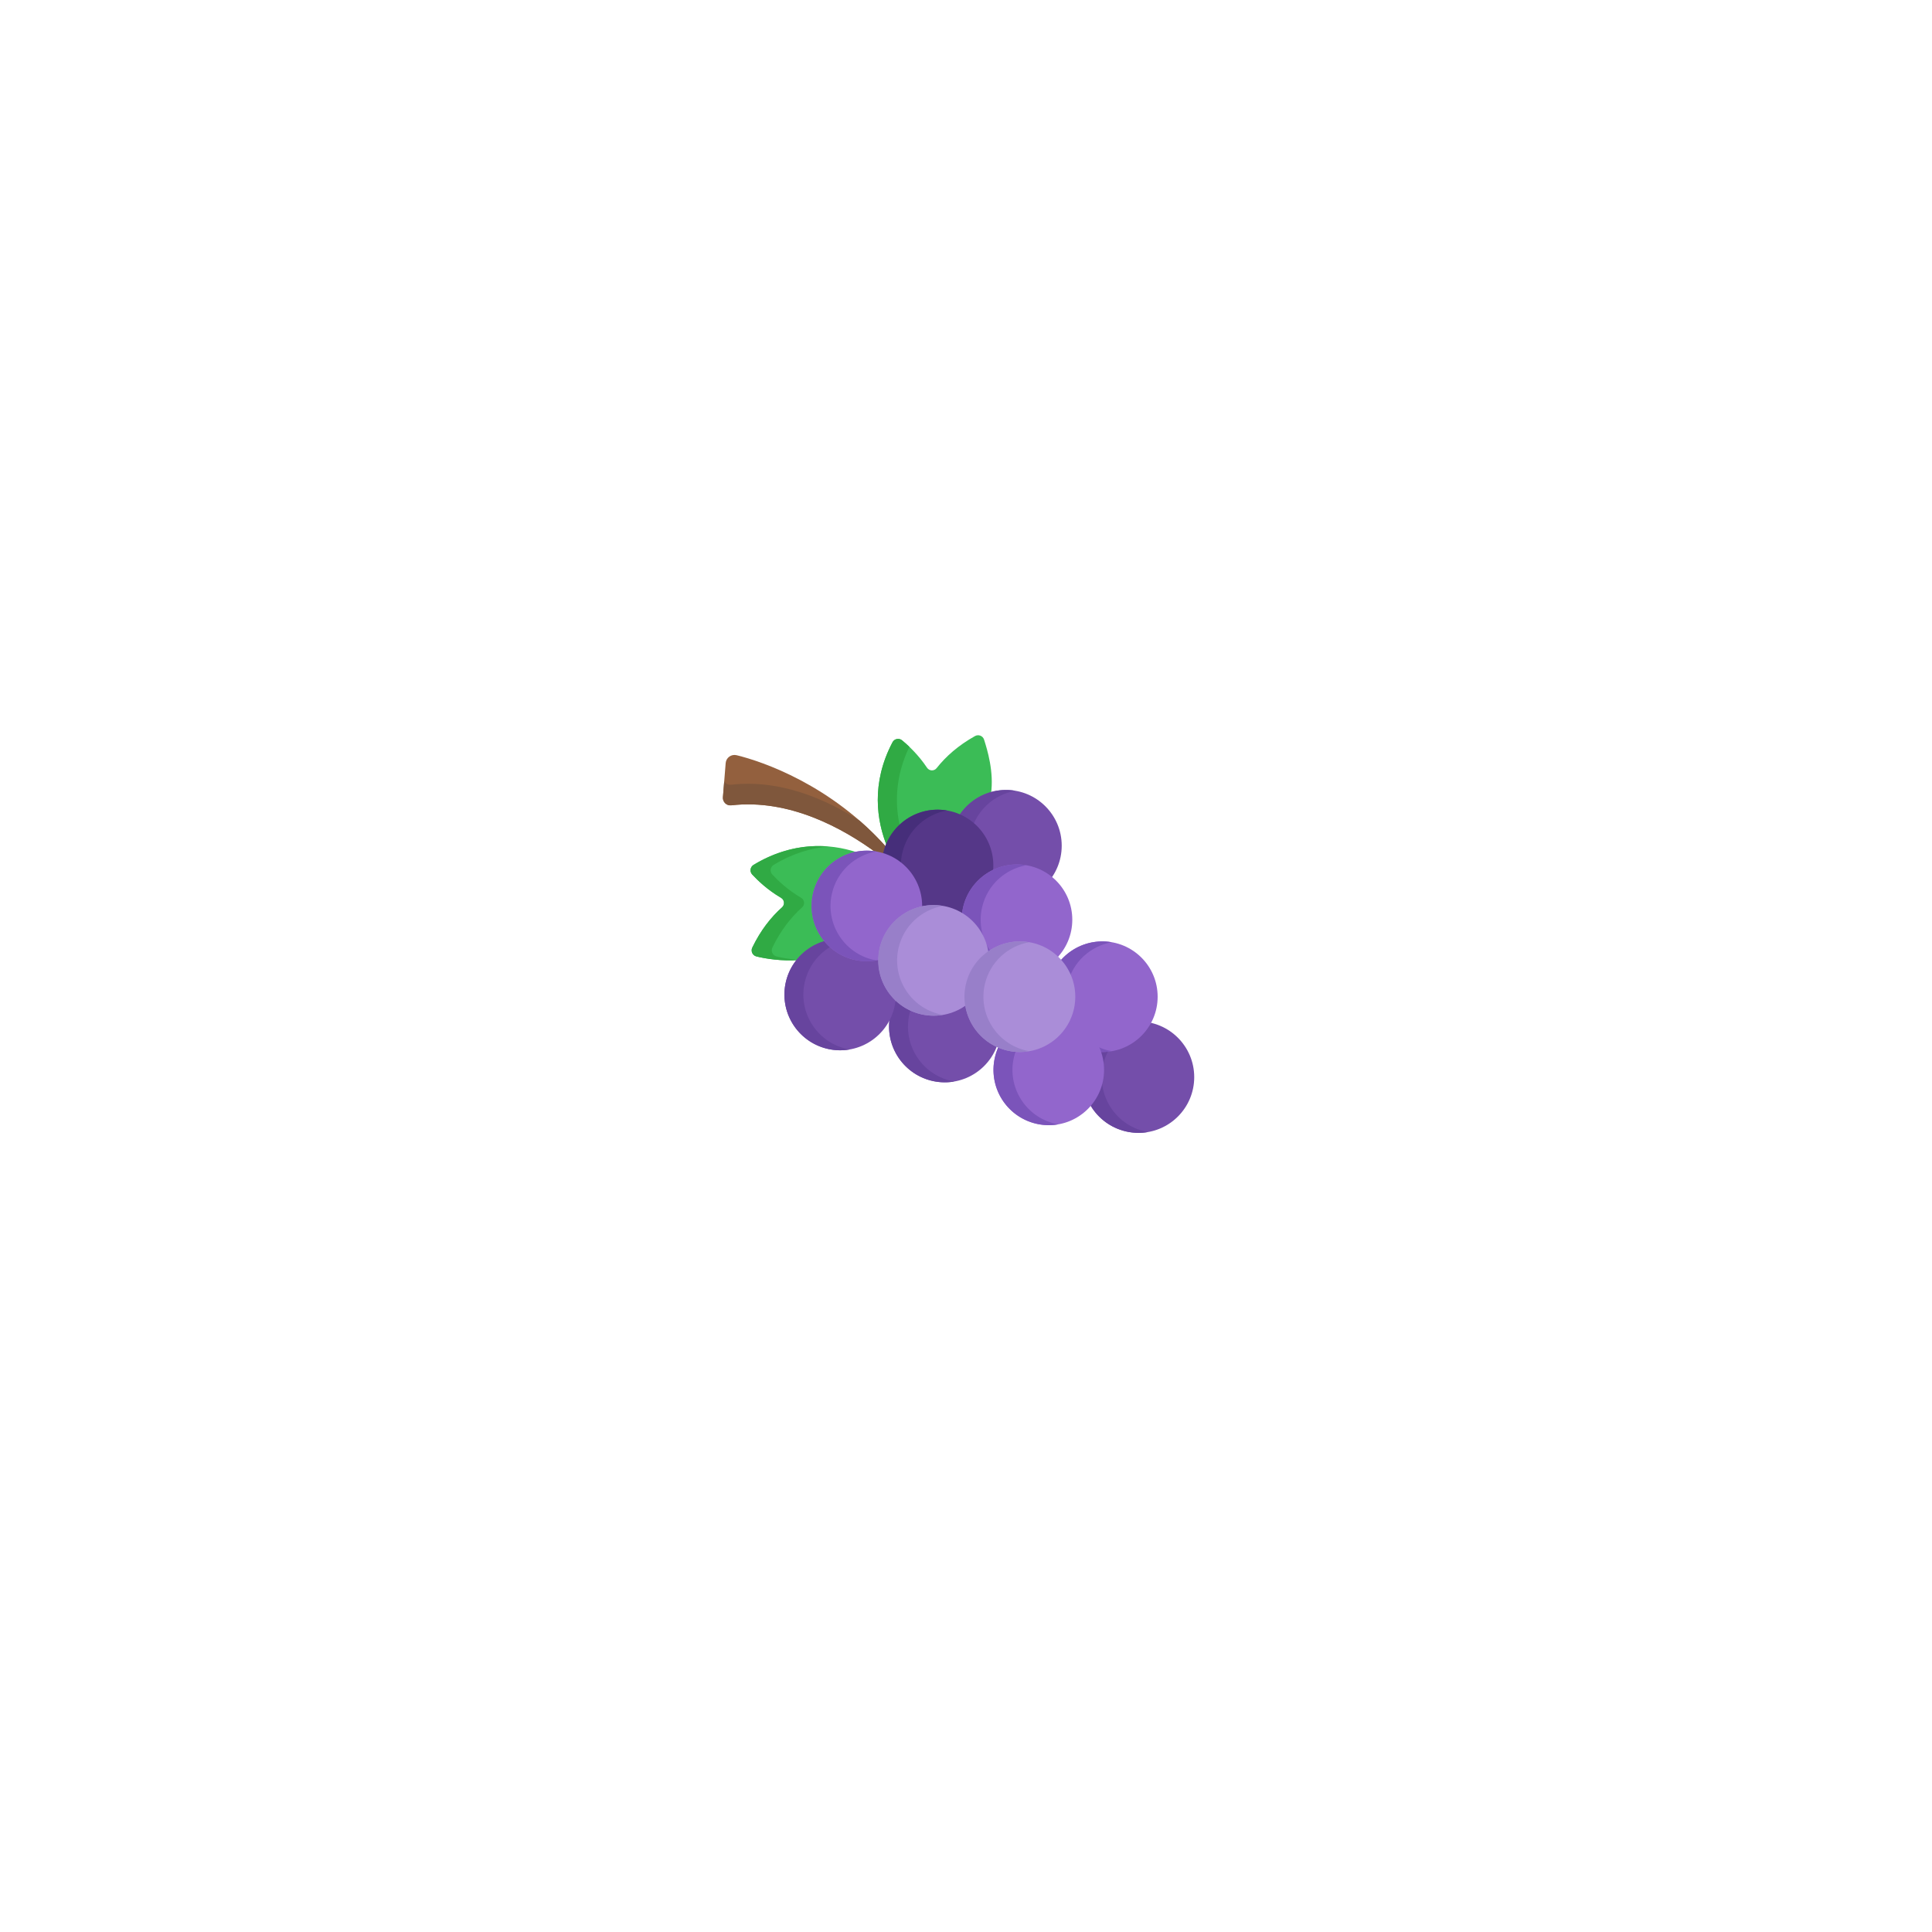
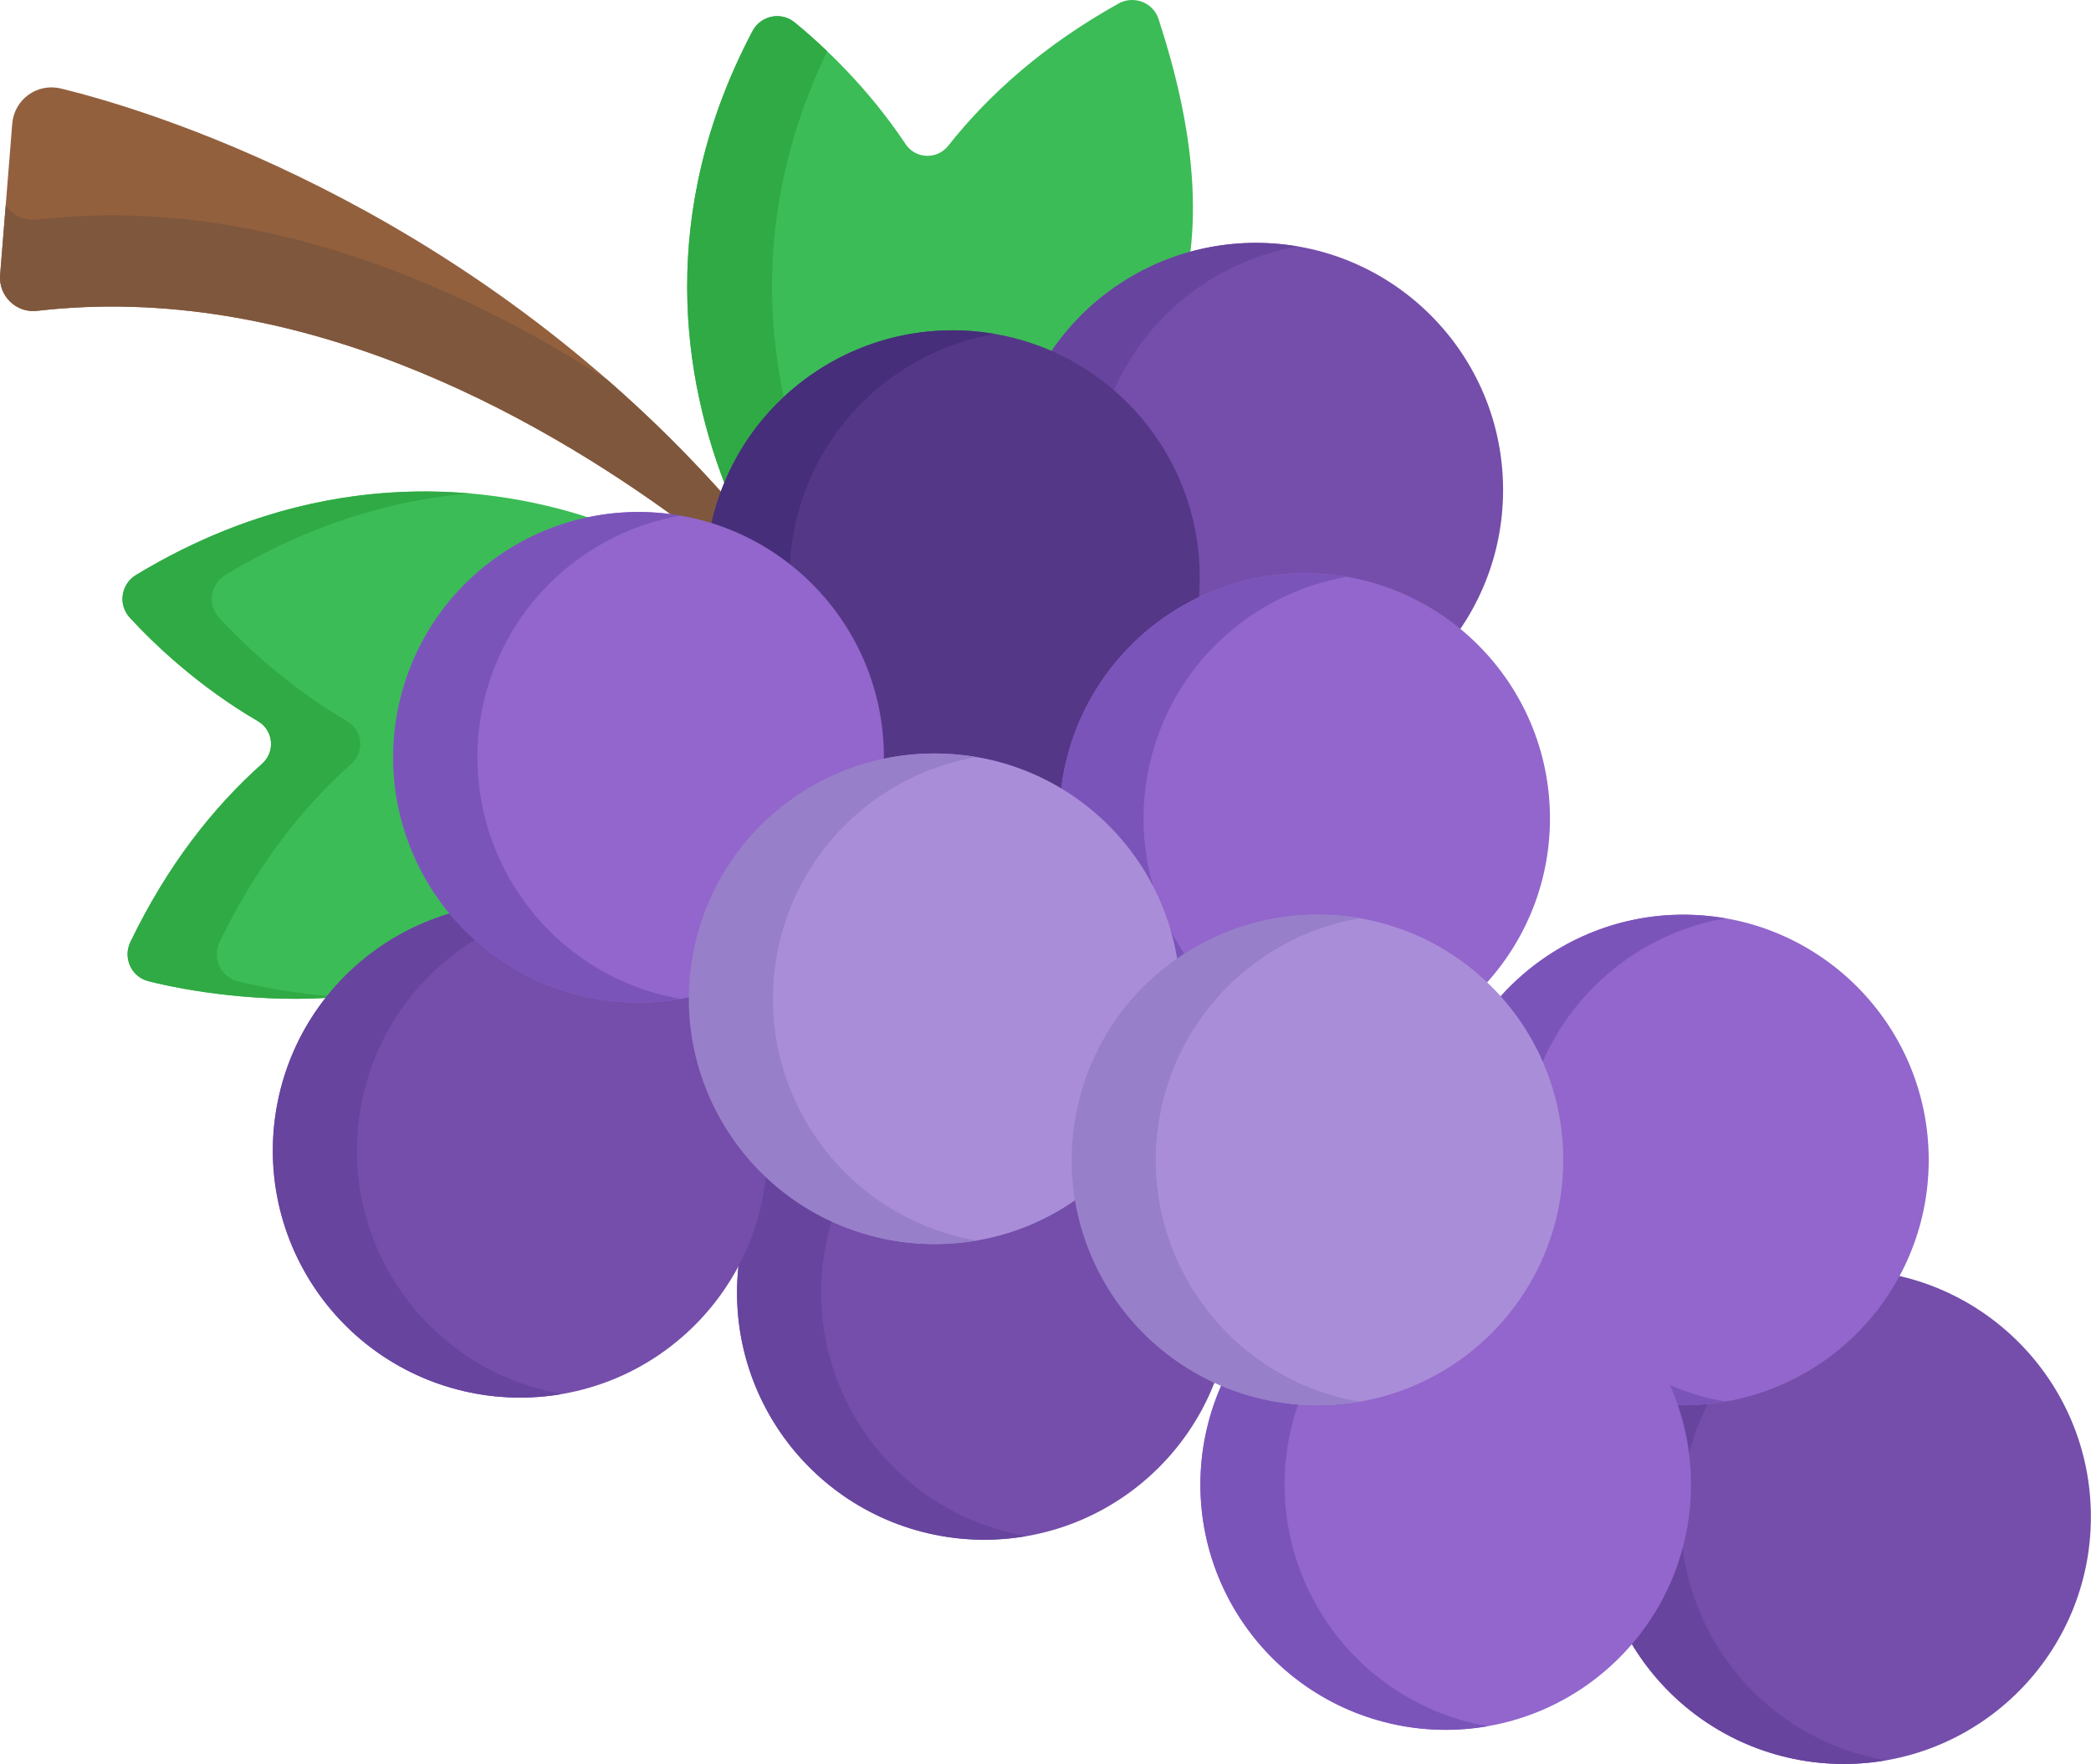
- <svg xmlns="http://www.w3.org/2000/svg" version="1.1" id="Layer_1" x="0px" y="0px" viewBox="0 0 14400 14400" style="enable-background:new 0 0 14400 14400;" xml:space="preserve">
-   <circle style="fill:#744EAA;" cx="8485.776" cy="8028.366" r="415.247" />
-   <path style="fill:#67449E;" d="M8532.831,8432.779c-223.35-51.988-362.264-275.201-310.269-498.551  c38.965-167.382,174.086-287.332,333.364-315.058c-215.13-37.072-424.428,99.709-474.557,315.058  c-51.988,223.35,86.919,446.556,310.27,498.551c55.968,13.029,111.922,14.06,165.179,4.789  C8548.832,8436.189,8540.832,8434.646,8532.831,8432.779z" />
-   <path style="fill:#93603E;" d="M6568.606,6365.154c10.326,2.401,20.44,5.249,30.389,8.377c4.069-17.379,9.297-34.169,15.376-50.465  c-417.065-474.125-935.775-648.56-1124.042-694.167c-39.864-9.654-78.363,18.271-81.629,58.994l-20.426,254.562  c-2.792,34.814,27.164,64.016,61.8,60.002c432.009-50.054,832.491,169.969,1085.077,356.459  C6546.293,6360.563,6557.442,6362.553,6568.606,6365.154z" />
-   <path style="fill:#7F573C;" d="M6408.709,6118.338c-249.917-160.507-592.962-311.635-958.629-269.273  c-21.497,2.491-41.175-7.829-52.359-24.323l-9.448,117.713c-2.792,34.814,27.164,64.016,61.8,60.002  c432.009-50.054,832.491,169.969,1085.077,356.459c11.136,1.653,22.292,3.644,33.449,6.237c10.333,2.401,20.44,5.249,30.389,8.371  c4.069-17.379,9.297-34.169,15.376-50.465C6547.823,6247.414,6478.682,6179.425,6408.709,6118.338z" />
-   <path style="fill:#3BBC56;" d="M5958.044,7155.029c52.873-64.448,124.163-111.544,203.939-134.791  c12.913,15.191-140.527-136.499-88.209-361.27c36.763-157.934,159.8-273.252,307.668-307.902  c-194.766-64.304-473.205-81.437-764.722,95.125c-25.305,15.328-30.505,49.93-10.436,71.667  c40.866,44.276,115.085,115.51,215.089,173.866c26.21,15.294,29.764,51.274,7.108,71.46  c-82.651,73.649-159.279,171.025-221.395,299.538c-12.872,26.629,1.633,58.513,30.293,65.814  C5701.019,7144.737,5829.429,7166.186,5958.044,7155.029z" />
-   <path style="fill:#30AA44;" d="M5787.211,7128.531c-28.66-7.293-43.165-39.185-30.292-65.813  c62.115-128.513,138.743-225.889,221.394-299.531c22.656-20.186,19.102-56.167-7.108-71.46  c-100.003-58.356-174.223-129.59-215.089-173.866c-20.069-21.737-14.868-56.338,10.437-71.667  c142.544-86.336,281.932-126.276,409.971-137.117c-165.125-14.107-359.369,15.727-559.802,137.117  c-25.304,15.328-30.505,49.93-10.436,71.667c40.866,44.276,115.085,115.51,215.089,173.866c26.21,15.301,29.765,51.274,7.108,71.46  c-82.651,73.649-159.279,171.025-221.395,299.531c-12.872,26.629,1.633,58.513,30.293,65.813  c63.495,16.172,191.465,37.545,319.799,26.554C5886.583,7149.746,5825.278,7138.226,5787.211,7128.531z" />
-   <path style="fill:#3BBC56;" d="M7093.676,6066.117c23.479,5.461,45.971,12.906,67.44,21.984  c52.846-81.958,133.109-142.009,224.976-170.449c23.507-163.965-27.185-328.925-51.501-405.161  c-8.988-28.179-41.676-40.763-67.495-26.333c-124.595,69.635-217.25,151.903-285.863,238.781  c-18.807,23.815-54.932,22.402-71.756-2.848c-64.195-96.36-139.704-166.222-186.326-204.392  c-22.896-18.738-57.121-11.5-70.919,14.67c-161.351,306.049-118.035,586.369-39.857,777.628  C6687.952,6126.661,6894.258,6019.7,7093.676,6066.117z" />
-   <path style="fill:#30AA44;" d="M6777.835,5566.201c-20.426-19.527-39.171-35.809-54.685-48.503  c-22.889-18.738-57.121-11.5-70.918,14.67c-161.351,306.042-118.036,586.369-39.857,777.628  c22.278-54.054,55.995-101.396,97.479-140.197C6669.667,6001.133,6669.385,5791.369,6777.835,5566.201z" />
-   <circle style="fill:#744EAA;" cx="7498.158" cy="6303.292" r="415.247" />
-   <path style="fill:#67449E;" d="M7545.206,6707.719c-223.35-51.988-362.264-275.201-310.269-498.551  c38.965-167.382,174.085-287.332,333.364-315.058c-215.13-37.072-424.428,99.708-474.557,315.058  c-51.988,223.35,86.919,446.556,310.269,498.551c55.968,13.03,111.922,14.059,165.18,4.789  C7561.199,6711.129,7553.206,6709.579,7545.206,6707.719z" />
-   <circle style="fill:#744EAA;" cx="7041.742" cy="7651.68" r="415.247" />
-   <path style="fill:#67449E;" d="M7088.832,8056.093c-223.35-51.988-362.264-275.201-310.269-498.544  c38.965-167.382,174.085-287.332,333.364-315.058c-215.13-37.072-424.428,99.709-474.557,315.058  c-51.988,223.35,86.919,446.556,310.269,498.544c55.968,13.03,111.922,14.059,165.18,4.789  C7104.832,8059.503,7096.832,8057.952,7088.832,8056.093z" />
-   <circle style="fill:#744EAA;" cx="6261.815" cy="7412.905" r="415.247" />
-   <path style="fill:#67449E;" d="M6308.898,7817.298c-223.35-51.988-362.264-275.201-310.269-498.551  c38.965-167.382,174.085-287.332,333.364-315.059c-215.13-37.071-424.428,99.709-474.557,315.059  c-51.988,223.35,86.919,446.556,310.269,498.551c55.968,13.029,111.922,14.059,165.18,4.789  C6324.892,7820.708,6316.898,7819.158,6308.898,7817.298z" />
-   <circle style="fill:#553788;" cx="6988.499" cy="6450.262" r="415.247" />
-   <path style="fill:#462E7A;" d="M7035.718,6854.682c-223.35-51.988-362.264-275.201-310.269-498.55  c38.958-167.355,174.044-287.291,333.282-315.045c-215.164-37.133-424.524,99.661-474.66,315.045  c-51.988,223.35,86.919,446.555,310.269,498.551c55.996,13.036,111.984,14.059,165.262,4.769  C7051.643,6858.078,7043.684,6856.534,7035.718,6854.682z" />
-   <circle style="fill:#9266CC;" cx="7580.15" cy="6855.148" r="412.091" />
-   <path style="fill:#7B54BA;" d="M7628.083,7256.501c-221.682-51.604-359.554-273.142-307.957-494.825  c38.629-165.941,172.487-284.903,330.338-312.602c-213.765-37.216-421.903,98.625-471.716,312.602  c-51.604,221.683,86.274,443.221,307.957,494.825c55.741,12.975,111.469,13.949,164.493,4.645  C7643.494,7259.809,7635.796,7258.299,7628.083,7256.501z" />
-   <circle style="fill:#9266CC;" cx="8216.332" cy="7428.892" r="412.091" />
-   <path style="fill:#7B54BA;" d="M8264.259,7830.259c-221.683-51.604-359.554-273.143-307.957-494.825  c38.629-165.941,172.487-284.903,330.339-312.602c-213.765-37.216-421.903,98.625-471.716,312.602  c-51.604,221.683,86.274,443.221,307.957,494.825c55.742,12.975,111.47,13.949,164.493,4.646  C8279.669,7833.566,8271.971,7832.057,8264.259,7830.259z" />
-   <circle style="fill:#9266CC;" cx="7817.003" cy="7974.162" r="412.091" />
-   <path style="fill:#7B54BA;" d="M7864.95,8375.535c-221.682-51.604-359.554-273.142-307.957-494.825  c38.629-165.941,172.487-284.903,330.338-312.602c-213.765-37.216-421.903,98.625-471.716,312.602  c-51.604,221.683,86.274,443.221,307.957,494.825c55.741,12.975,111.469,13.949,164.493,4.646  C7880.361,8378.836,7872.655,8377.326,7864.95,8375.535z" />
-   <circle style="fill:#9266CC;" cx="6461" cy="6752.435" r="412.091" />
-   <path style="fill:#7B54BA;" d="M6508.919,7153.788c-221.683-51.604-359.554-273.143-307.957-494.825  c38.629-165.941,172.487-284.902,330.339-312.602c-213.765-37.216-421.903,98.625-471.716,312.602  c-51.604,221.683,86.274,443.221,307.957,494.825c55.741,12.975,111.469,13.949,164.493,4.645  C6524.33,7157.095,6516.625,7155.585,6508.919,7153.788z" />
-   <circle style="fill:#AA8DD8;" cx="6959.201" cy="7158.145" r="412.091" />
-   <path style="fill:#987FC9;" d="M7005.405,7559.504c-221.683-51.604-359.561-273.142-307.957-494.825  c38.629-165.941,172.48-284.903,330.332-312.602c-213.765-37.216-421.903,98.625-471.709,312.602  c-51.604,221.682,86.274,443.221,307.957,494.825c55.741,12.975,111.462,13.949,164.486,4.645  C7020.815,7562.812,7013.11,7561.302,7005.405,7559.504z" />
-   <circle style="fill:#AA8DD8;" cx="7602.45" cy="7428.892" r="412.091" />
-   <path style="fill:#987FC9;" d="M7648.599,7830.259c-221.683-51.604-359.561-273.143-307.957-494.825  c38.629-165.941,172.48-284.903,330.332-312.602c-213.764-37.216-421.902,98.625-471.709,312.602  c-51.604,221.683,86.274,443.221,307.957,494.825c55.741,12.975,111.462,13.949,164.486,4.646  C7664.009,7833.566,7656.311,7832.057,7648.599,7830.259z" />
+ <svg xmlns="http://www.w3.org/2000/svg" version="1.1" id="Layer_1" x="0px" y="0px" viewBox="0 0 1998.5 1685.9" style="enable-background:new 0 0 1998.5 1685.9;" xml:space="preserve">
+   <style type="text/css">
+ 	.st0{fill:#744EAA;}
+ 	.st1{fill:#67449E;}
+ 	.st2{fill:#93603E;}
+ 	.st3{fill:#7F573C;}
+ 	.st4{fill:#3BBC56;}
+ 	.st5{fill:#30AA44;}
+ 	.st6{fill:#553788;}
+ 	.st7{fill:#462E7A;}
+ 	.st8{fill:#9266CC;}
+ 	.st9{fill:#7B54BA;}
+ 	.st10{fill:#AA8DD8;}
+ 	.st11{fill:#987FC9;}
+ </style>
+   <circle class="st0" cx="1762.2" cy="1449.7" r="236.2" />
+   <path class="st1" d="M1789,1679.7c-127.1-29.6-206.1-156.6-176.5-283.6c22.2-95.2,99-163.5,189.6-179.2  c-122.4-21.1-241.5,56.7-270,179.2c-29.6,127.1,49.4,254,176.5,283.6c31.8,7.4,63.7,8,94,2.7  C1798.1,1681.7,1793.6,1680.8,1789,1679.7z" />
+   <path class="st2" d="M671.6,503.5c5.9,1.4,11.6,3,17.3,4.8c2.3-9.9,5.3-19.4,8.7-28.7C460.4,209.8,165.3,110.6,58.2,84.6  C35.5,79.1,13.6,95,11.7,118.2L0.1,263c-1.6,19.8,15.5,36.4,35.2,34.1c245.8-28.5,473.6,96.7,617.3,202.8  C658.9,500.9,665.2,502,671.6,503.5z" />
+   <path class="st3" d="M580.6,363.1C438.4,271.8,243.3,185.8,35.3,209.9C23,211.3,11.8,205.4,5.5,196l-5.4,67  c-1.6,19.8,15.5,36.4,35.2,34.1c245.8-28.5,473.6,96.7,617.3,202.8c6.3,0.9,12.7,2.1,19,3.5c5.9,1.4,11.6,3,17.3,4.8  c2.3-9.9,5.3-19.4,8.7-28.7C659.8,436.5,620.4,397.8,580.6,363.1z" />
+   <path class="st4" d="M324.2,952.8c30.1-36.7,70.6-63.5,116-76.7c7.3,8.6-79.9-77.7-50.2-205.5c20.9-89.8,90.9-155.5,175-175.2  c-110.8-36.6-269.2-46.3-435,54.1c-14.4,8.7-17.4,28.4-5.9,40.8c23.2,25.2,65.5,65.7,122.4,98.9c14.9,8.7,16.9,29.2,4,40.7  c-47,41.9-90.6,97.3-125.9,170.4c-7.3,15.1,0.9,33.3,17.2,37.4C178,947,251.1,959.2,324.2,952.8z" />
+   <path class="st5" d="M227.1,937.8c-16.3-4.1-24.6-22.3-17.2-37.4c35.3-73.1,78.9-128.5,125.9-170.4c12.9-11.5,10.9-32-4-40.7  c-56.9-33.2-99.1-73.7-122.4-98.9c-11.4-12.4-8.5-32,5.9-40.8c81.1-49.1,160.4-71.8,233.2-78c-93.9-8-204.4,8.9-318.5,78  c-14.4,8.7-17.4,28.4-5.9,40.8c23.2,25.2,65.5,65.7,122.4,98.9c14.9,8.7,16.9,29.2,4,40.7c-47,41.9-90.6,97.3-125.9,170.4  c-7.3,15.1,0.9,33.3,17.2,37.4c36.1,9.2,108.9,21.4,181.9,15.1C283.6,949.8,248.7,943.3,227.1,937.8z" />
+   <path class="st4" d="M970.3,333.4c13.4,3.1,26.2,7.3,38.4,12.5c30.1-46.6,75.7-80.8,128-97c13.4-93.3-15.5-187.1-29.3-230.5  c-5.1-16-23.7-23.2-38.4-15C998.1,43,945.4,89.8,906.3,139.3c-10.7,13.5-31.3,12.7-40.8-1.6C829,82.8,786,43.1,759.5,21.4  c-13-10.7-32.5-6.5-40.3,8.3c-91.8,174.1-67.1,333.6-22.7,442.4C739.5,367.8,856.8,307,970.3,333.4z" />
+   <path class="st5" d="M790.6,49c-11.6-11.1-22.3-20.4-31.1-27.6c-13-10.7-32.5-6.5-40.3,8.3c-91.8,174.1-67.1,333.6-22.7,442.4  c12.7-30.8,31.9-57.7,55.5-79.8C729.1,296.4,728.9,177.1,790.6,49z" />
+   <circle class="st0" cx="1200.4" cy="468.3" r="236.2" />
+   <path class="st1" d="M1227.2,698.4c-127.1-29.6-206.1-156.6-176.5-283.6c22.2-95.2,99-163.5,189.6-179.2  c-122.4-21.1-241.5,56.7-270,179.2c-29.6,127.1,49.4,254,176.5,283.6c31.8,7.4,63.7,8,94,2.7  C1236.3,700.3,1231.7,699.4,1227.2,698.4z" />
+   <circle class="st0" cx="940.7" cy="1235.4" r="236.2" />
+   <path class="st1" d="M967.5,1465.4c-127.1-29.6-206.1-156.6-176.5-283.6c22.2-95.2,99-163.5,189.6-179.2  c-122.4-21.1-241.5,56.7-270,179.2c-29.6,127.1,49.4,254,176.5,283.6c31.8,7.4,63.7,8,94,2.7  C976.6,1467.4,972.1,1466.5,967.5,1465.4z" />
+   <circle class="st0" cx="497.1" cy="1099.5" r="236.2" />
+   <path class="st1" d="M523.8,1329.6C396.8,1300,317.7,1173,347.3,1046c22.2-95.2,99-163.5,189.6-179.2  c-122.4-21.1-241.5,56.7-270,179.2c-29.6,127.1,49.4,254,176.5,283.6c31.8,7.4,63.7,8,94,2.7  C532.9,1331.5,528.4,1330.6,523.8,1329.6z" />
+   <circle class="st6" cx="910.5" cy="551.9" r="236.2" />
+   <path class="st7" d="M937.3,782c-127.1-29.6-206.1-156.6-176.5-283.6c22.2-95.2,99-163.4,189.6-179.2  C828,298,708.9,375.8,680.4,498.3c-29.6,127.1,49.4,254,176.5,283.6c31.9,7.4,63.7,8,94,2.7C946.4,783.9,941.8,783,937.3,782z" />
+   <circle class="st8" cx="1247" cy="782.2" r="234.4" />
+   <path class="st9" d="M1274.3,1010.6c-126.1-29.4-204.5-155.4-175.2-281.5c22-94.4,98.1-162.1,187.9-177.8  c-121.6-21.2-240,56.1-268.4,177.8c-29.4,126.1,49.1,252.1,175.2,281.5c31.7,7.4,63.4,7.9,93.6,2.6  C1283.1,1012.4,1278.7,1011.6,1274.3,1010.6z" />
+   <circle class="st8" cx="1609" cy="1108.6" r="234.4" />
+   <path class="st9" d="M1636.2,1337c-126.1-29.4-204.5-155.4-175.2-281.5c22-94.4,98.1-162.1,187.9-177.8  c-121.6-21.2-240,56.1-268.4,177.8c-29.4,126.1,49.1,252.1,175.2,281.5c31.7,7.4,63.4,7.9,93.6,2.6  C1645,1338.8,1640.6,1338,1636.2,1337z" />
+   <circle class="st8" cx="1381.8" cy="1418.8" r="234.4" />
+   <path class="st9" d="M1409.1,1647.2c-126.1-29.4-204.5-155.4-175.2-281.5c22-94.4,98.1-162.1,187.9-177.8  c-121.6-21.2-240,56.1-268.4,177.8c-29.4,126.1,49.1,252.1,175.2,281.5c31.7,7.4,63.4,7.9,93.6,2.6  C1417.8,1649,1413.4,1648.2,1409.1,1647.2z" />
+   <circle class="st8" cx="610.4" cy="723.8" r="234.4" />
+   <path class="st9" d="M637.6,952.1c-126.1-29.4-204.5-155.4-175.2-281.5c22-94.4,98.1-162.1,187.9-177.8  c-121.6-21.2-240,56.1-268.4,177.8c-29.4,126.1,49.1,252.1,175.2,281.5c31.7,7.4,63.4,7.9,93.6,2.6C646.4,954,642,953.1,637.6,952.1  z" />
+   <circle class="st10" cx="893.8" cy="954.6" r="234.4" />
+   <path class="st11" d="M920.1,1182.9c-126.1-29.4-204.6-155.4-175.2-281.5c22-94.4,98.1-162.1,187.9-177.8  c-121.6-21.2-240,56.1-268.3,177.8c-29.4,126.1,49.1,252.1,175.2,281.5c31.7,7.4,63.4,7.9,93.6,2.6  C928.8,1184.8,924.5,1184,920.1,1182.9z" />
+   <circle class="st10" cx="1259.7" cy="1108.6" r="234.4" />
+   <path class="st11" d="M1286,1337c-126.1-29.4-204.6-155.4-175.2-281.5c22-94.4,98.1-162.1,187.9-177.8  c-121.6-21.2-240,56.1-268.3,177.8c-29.4,126.1,49.1,252.1,175.2,281.5c31.7,7.4,63.4,7.9,93.6,2.6  C1294.7,1338.8,1290.4,1338,1286,1337z" />
</svg>
